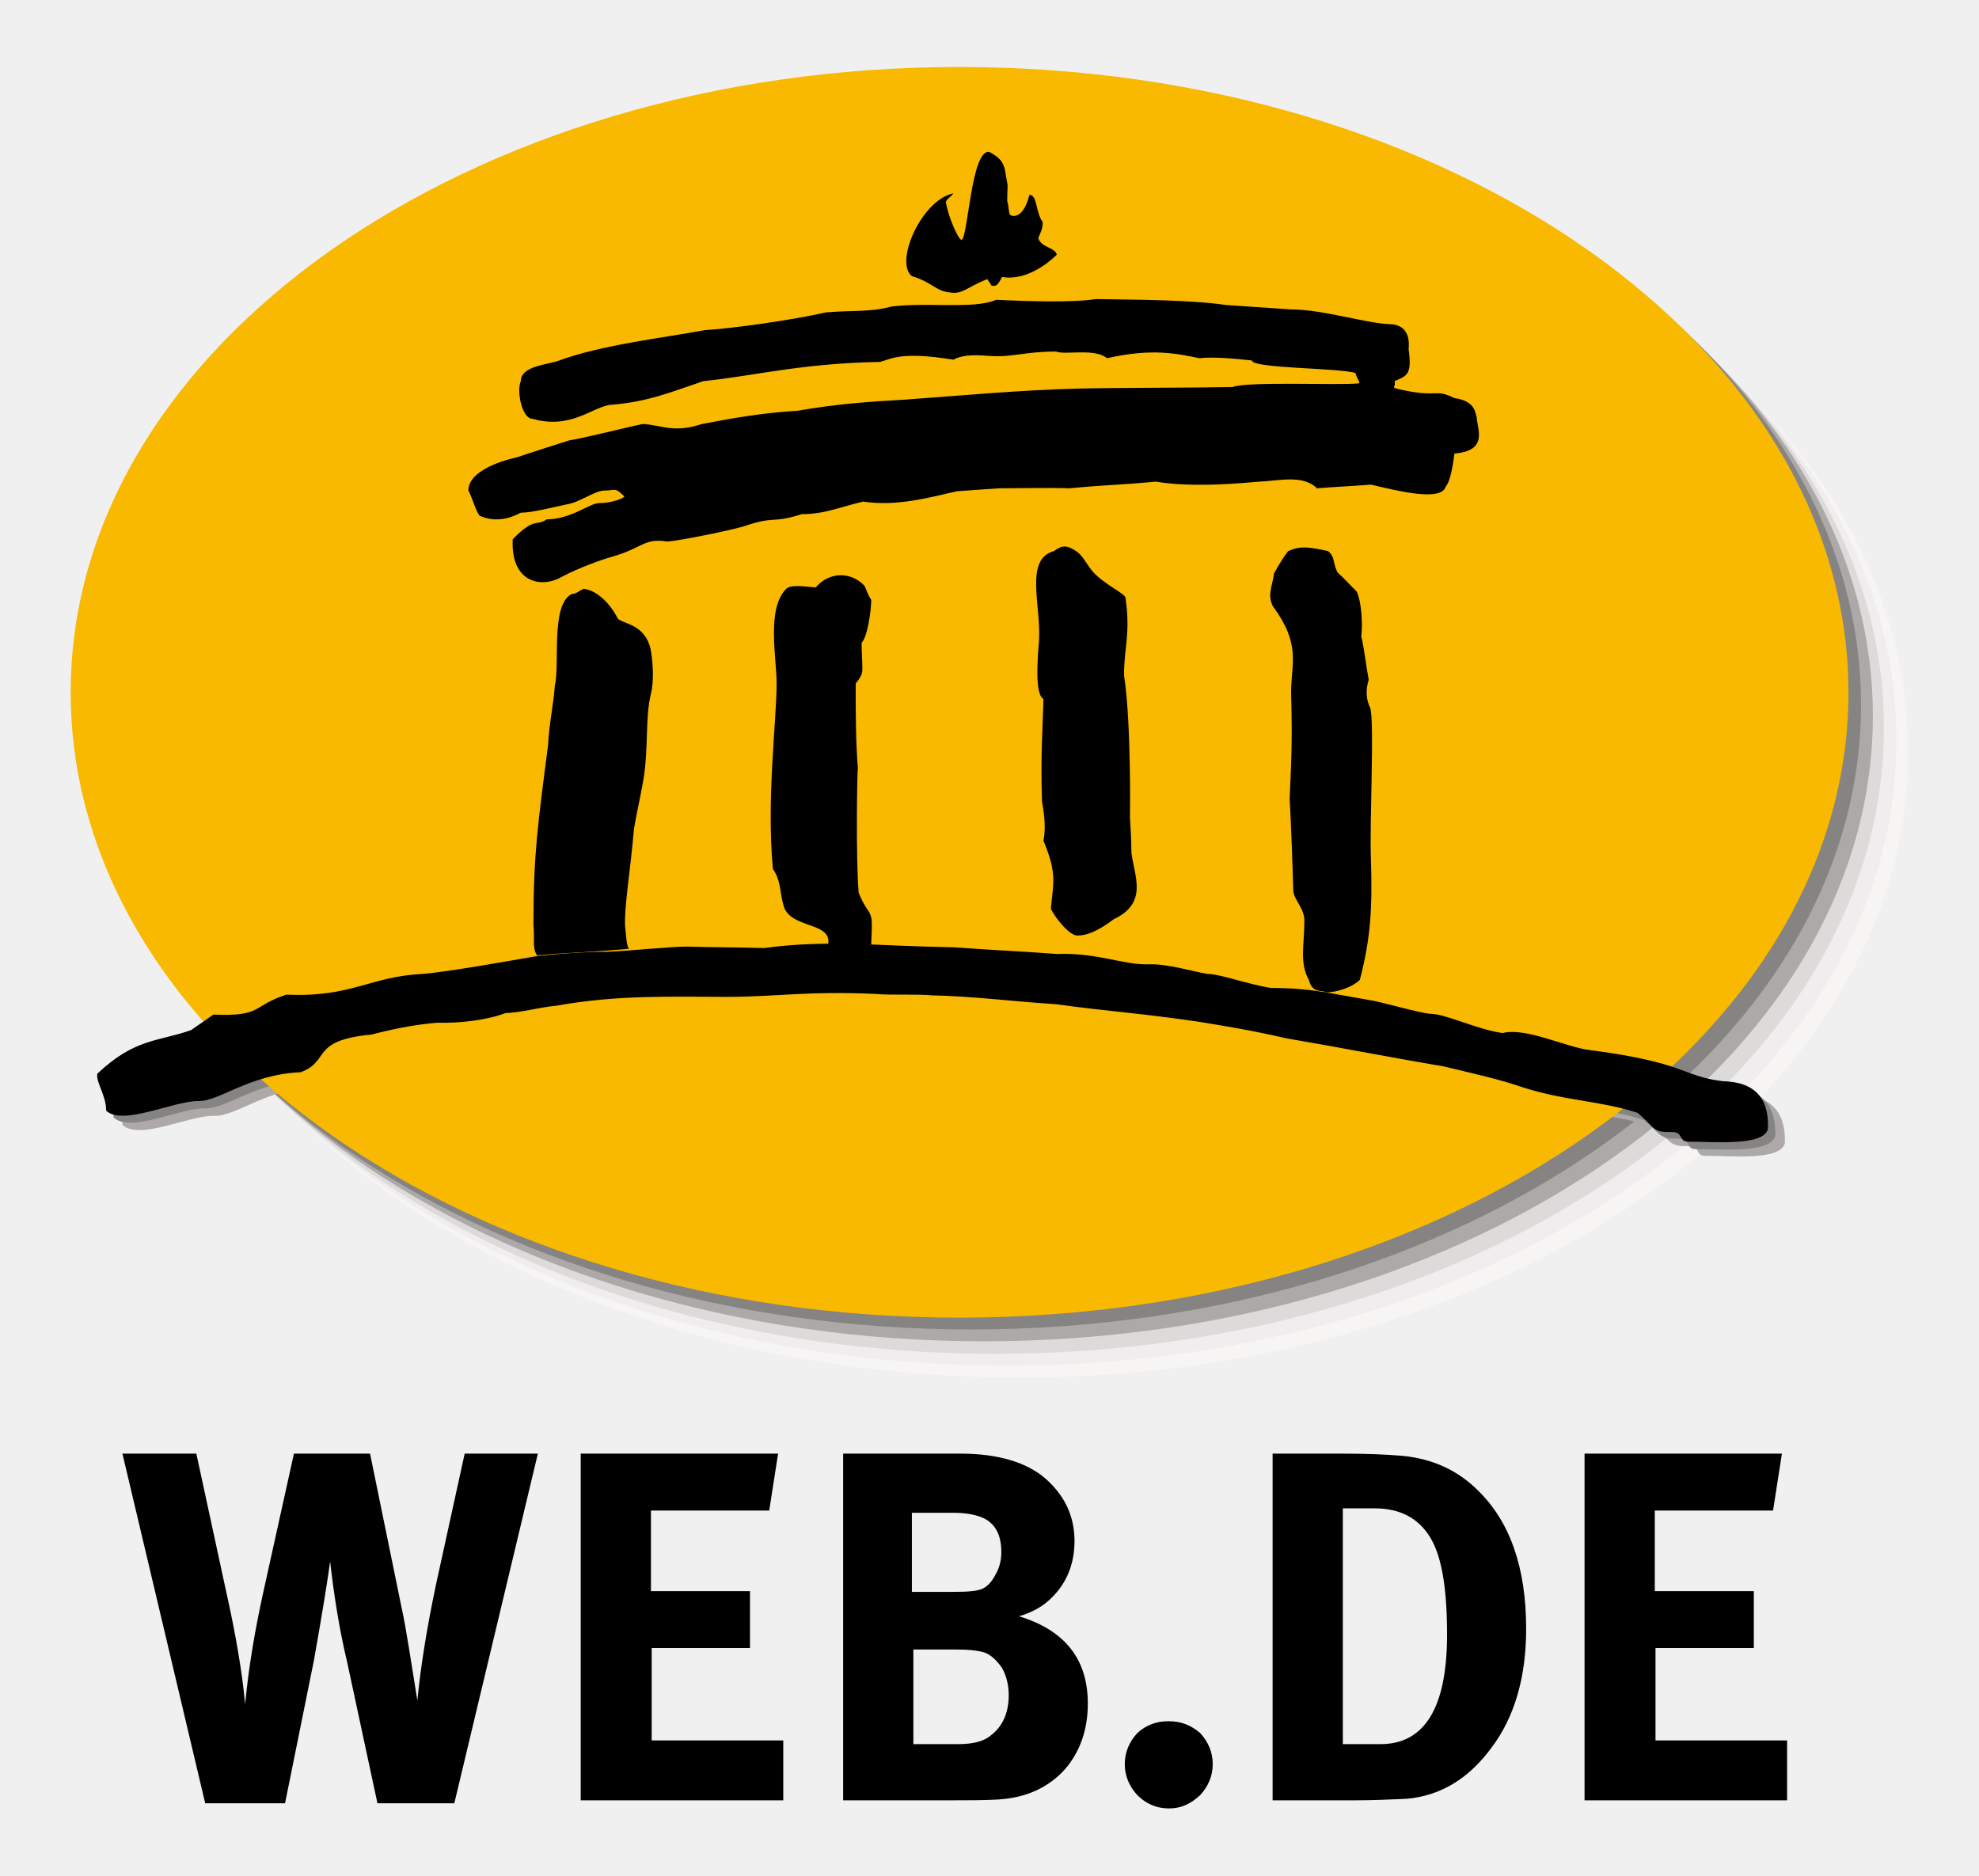
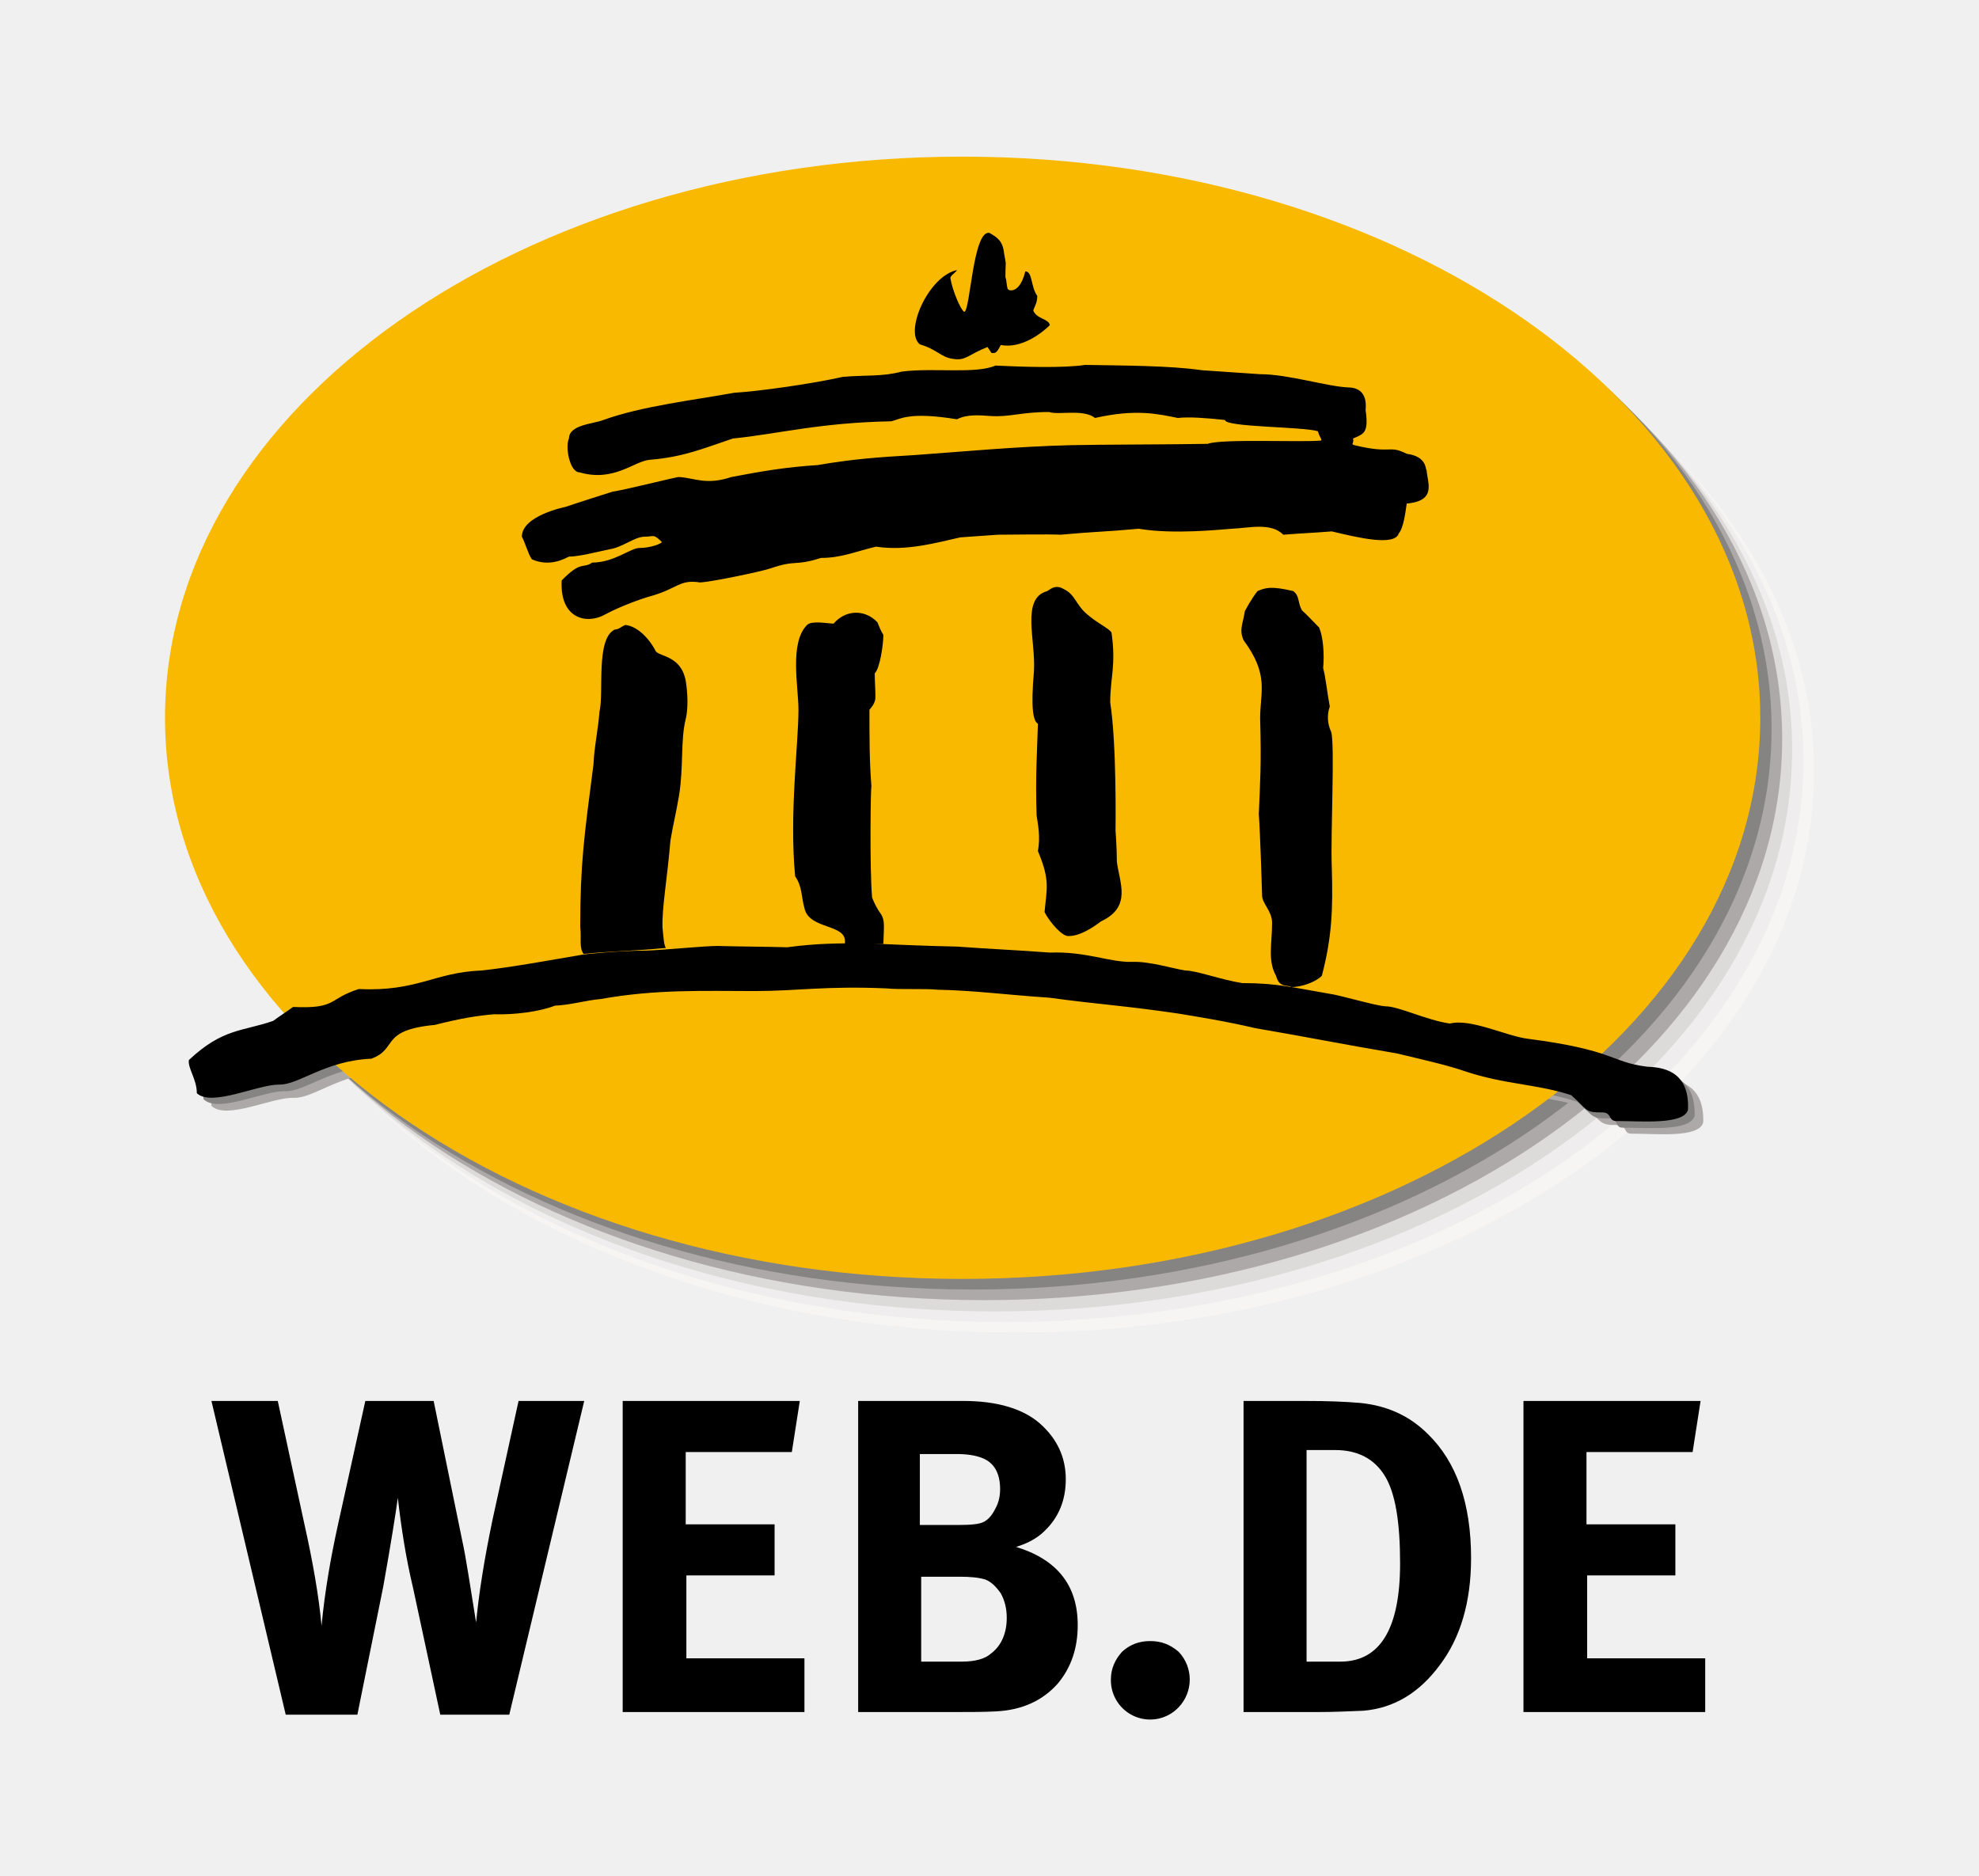
- <svg xmlns="http://www.w3.org/2000/svg" id="svg16351" height="142.156" viewBox="0 0 210 199.019" width="150" version="1.0">
-   <defs id="defs16353">
-     <clipPath id="clp14">
-       <path id="path1510" d="m 157.57,291.4 h 31.79 v 24.24 h -31.79 z" />
-     </clipPath>
-   </defs>
-   <g id="layer1" transform="matrix(0.2751675,0,0,0.2751675,-1.586149,77.51731)">
-     <g id="g16383">
-       <g id="q37" transform="matrix(28.506,0,0,-28.506,-4601.2,8740.9)" style="fill:#ffffff">
-         <clipPath id="clipPath16362">
-           <path id="path16364" d="m 157.57,291.4 h 31.79 v 24.24 h -31.79 z" />
-         </clipPath>
-         <g id="g1512" clip-path="url(#clp14)" style="fill-rule:evenodd">
-           <path id="path1514" d="m 167.76,292.12 h -1.04 l -0.41,1.91 c -0.11,0.46 -0.18,0.92 -0.23,1.36 -0.03,-0.22 -0.1,-0.67 -0.22,-1.34 l -0.39,-1.93 h -1.08 l -1.12,4.73 h 1 l 0.4,-1.85 c 0.13,-0.58 0.22,-1.1 0.26,-1.54 0.05,0.53 0.14,1.03 0.24,1.49 l 0.42,1.9 h 1.03 l 0.43,-2.1 c 0.06,-0.27 0.12,-0.69 0.21,-1.24 0.04,0.42 0.12,0.94 0.25,1.56 l 0.39,1.78 h 0.99 z m 4.45,0.85 v -0.81 h -2.74 v 4.69 h 2.67 l -0.12,-0.77 h -1.6 v -1.09 h 1.34 v -0.77 h -1.33 v -1.25 z m 3.62,1.92 c -0.11,-0.11 -0.26,-0.19 -0.43,-0.24 0.62,-0.19 0.93,-0.58 0.93,-1.18 0,-0.35 -0.1,-0.64 -0.3,-0.88 -0.23,-0.26 -0.54,-0.4 -0.93,-0.42 -0.18,-0.01 -0.39,-0.01 -0.6,-0.01 h -1.48 v 4.69 h 1.59 c 0.51,0 0.9,-0.12 1.15,-0.34 0.26,-0.23 0.39,-0.51 0.39,-0.84 0,-0.32 -0.11,-0.58 -0.32,-0.78 m -0.94,1.1 c -0.1,0.04 -0.23,0.06 -0.39,0.06 h -0.55 v -1.07 h 0.56 c 0.2,0 0.34,0.01 0.41,0.05 0.07,0.04 0.12,0.1 0.17,0.2 0.05,0.09 0.07,0.19 0.07,0.29 0,0.24 -0.09,0.4 -0.27,0.47 m 0.28,-2.04 c -0.07,0.1 -0.15,0.18 -0.24,0.21 -0.1,0.03 -0.23,0.04 -0.37,0.04 h -0.59 v -1.28 h 0.61 c 0.2,0 0.35,0.04 0.44,0.12 0.16,0.12 0.24,0.31 0.24,0.54 0,0.14 -0.03,0.26 -0.09,0.37 m 2.68,-1.72 c -0.13,-0.12 -0.26,-0.18 -0.42,-0.18 -0.17,0 -0.31,0.06 -0.43,0.18 -0.11,0.12 -0.17,0.26 -0.17,0.42 0,0.16 0.06,0.3 0.17,0.42 0.12,0.11 0.26,0.16 0.42,0.16 0.17,0 0.3,-0.05 0.43,-0.16 0.11,-0.12 0.17,-0.26 0.17,-0.42 0,-0.16 -0.06,-0.3 -0.17,-0.42 m 3.94,0.64 c -0.31,-0.42 -0.69,-0.65 -1.15,-0.69 -0.23,-0.01 -0.46,-0.02 -0.68,-0.02 h -1.13 v 4.69 h 0.94 c 0.32,0 0.59,-0.01 0.82,-0.03 0.4,-0.04 0.74,-0.19 1.02,-0.47 0.43,-0.42 0.65,-1.04 0.65,-1.87 0,-0.66 -0.16,-1.2 -0.47,-1.61 m -0.83,2.85 c -0.16,0.26 -0.41,0.39 -0.75,0.39 h -0.43 v -3.19 h 0.51 c 0.6,0 0.9,0.5 0.9,1.48 0,0.62 -0.07,1.06 -0.23,1.32 m 4.83,-2.75 v -0.81 h -2.74 v 4.69 h 2.67 l -0.12,-0.77 H 184 v -1.09 h 1.34 v -0.77 h -1.33 v -1.25 z" style="fill:#000000" />
-           <path id="path1516" d="m 175.4,314.8 c 6.64,0 12.03,-3.79 12.03,-8.46 0,-4.67 -5.39,-8.46 -12.03,-8.46 -6.64,0 -12.03,3.79 -12.03,8.46 0,4.67 5.39,8.46 12.03,8.46" style="fill:#f7f5f4" />
-           <path id="path1518" d="m 175.24,314.96 c 6.64,0 12.03,-3.78 12.03,-8.46 0,-4.67 -5.39,-8.46 -12.03,-8.46 -6.65,0 -12.03,3.79 -12.03,8.46 0,4.68 5.38,8.46 12.03,8.46" style="fill:#efeded" />
-           <path id="path1520" d="m 175.08,315.12 c 6.64,0 12.02,-3.78 12.02,-8.45 0,-4.68 -5.38,-8.47 -12.02,-8.47 -6.65,0 -12.03,3.79 -12.03,8.47 0,4.67 5.38,8.45 12.03,8.45" style="fill:#dddada" />
-           <path id="path1522" d="m 174.92,315.28 c 6.64,0 12.03,-3.78 12.03,-8.45 0,-4.67 -5.39,-8.46 -12.03,-8.46 -6.65,0 -12.04,3.79 -12.04,8.46 0,4.67 5.39,8.45 12.04,8.45" style="fill:#ada9a8" />
-           <path id="path1524" d="m 174.75,315.45 c 6.65,0 12.04,-3.79 12.04,-8.47 0,-4.67 -5.39,-8.45 -12.04,-8.45 -6.64,0 -12.03,3.78 -12.03,8.45 0,4.68 5.39,8.47 12.03,8.47" style="fill:#858482" />
-           <path id="path1526" d="m 163.15,301.79 c 0.52,0.49 0.82,0.44 1.28,0.6 0.1,0.08 0.19,0.13 0.29,0.2 0.68,-0.02 0.53,0.13 1,0.28 0.88,-0.04 1.13,0.25 1.84,0.27 0.41,0.05 1.19,0.19 1.54,0.25 0,0 0.5,0.06 0.95,0.06 0.28,0.01 0.88,0.07 1.07,0.07 0.32,-0.01 0.73,-0.01 1.06,-0.02 0.45,0.05 0.75,0.05 1.17,0.05 0.48,-0.02 0.92,-0.03 1.4,-0.04 0.53,-0.05 0.85,-0.05 1.39,-0.1 0.54,0.02 0.9,-0.15 1.23,-0.13 0.26,0.01 0.62,-0.11 0.8,-0.13 0.17,0 0.54,-0.14 0.86,-0.19 0.53,0 0.78,-0.07 1.32,-0.16 0.15,-0.02 0.69,-0.18 0.84,-0.2 0.2,0 0.63,-0.2 0.97,-0.25 0.32,0.07 0.85,-0.19 1.19,-0.23 1.3,-0.18 1.24,-0.35 1.79,-0.42 0.19,-0.01 0.64,-0.03 0.62,-0.65 -0.06,-0.24 -0.72,-0.17 -1.07,-0.17 -0.15,-0.01 -0.06,0.14 -0.24,0.13 -0.25,0 -0.21,0.04 -0.46,0.26 -0.51,0.17 -0.99,0.16 -1.59,0.36 -0.27,0.09 -0.57,0.16 -1.04,0.26 -0.83,0.15 -1.3,0.25 -2.13,0.39 -0.47,0.11 -0.91,0.18 -1.16,0.22 -0.8,0.12 -1.22,0.14 -1.95,0.23 -0.6,0.04 -1.13,0.12 -1.67,0.13 -0.18,0.02 -0.59,0 -0.78,0.02 -0.92,0.04 -1.34,-0.04 -1.98,-0.04 -0.77,0 -1.49,0.02 -2.33,-0.13 -0.23,-0.01 -0.45,-0.08 -0.68,-0.1 -0.24,-0.08 -0.61,-0.13 -0.93,-0.13 -0.24,-0.01 -0.49,-0.06 -0.88,-0.16 -0.84,-0.07 -0.56,-0.36 -0.97,-0.5 -0.7,-0.04 -1.09,-0.41 -1.39,-0.4 -0.33,0.01 -1.02,-0.34 -1.24,-0.12 0,0.2 -0.13,0.37 -0.12,0.49" style="fill:#ada9a8" />
-           <path id="path1528" d="m 163.03,301.89 c 0.51,0.48 0.8,0.44 1.27,0.59 0.1,0.09 0.19,0.13 0.3,0.21 0.67,-0.02 0.52,0.13 0.99,0.28 0.89,-0.04 1.13,0.25 1.84,0.27 0.41,0.04 1.19,0.18 1.54,0.25 0,0 0.5,0.06 0.95,0.06 0.28,0 0.88,0.07 1.08,0.07 0.31,-0.02 0.72,-0.01 1.05,-0.03 0.45,0.06 0.75,0.06 1.17,0.06 0.48,-0.02 0.92,-0.03 1.4,-0.05 0.54,-0.04 0.85,-0.05 1.39,-0.09 0.54,0.02 0.9,-0.15 1.24,-0.13 0.25,0.01 0.61,-0.11 0.79,-0.13 0.17,0 0.54,-0.14 0.86,-0.2 0.53,0 0.78,-0.07 1.32,-0.16 0.15,-0.01 0.69,-0.18 0.84,-0.19 0.21,0 0.63,-0.21 0.98,-0.26 0.31,0.08 0.84,-0.18 1.18,-0.22 1.31,-0.18 1.24,-0.35 1.79,-0.43 0.19,0 0.64,-0.03 0.62,-0.64 -0.06,-0.24 -0.71,-0.18 -1.07,-0.18 -0.15,-0.01 -0.06,0.15 -0.24,0.14 -0.25,0 -0.21,0.03 -0.46,0.25 -0.51,0.17 -0.99,0.17 -1.59,0.37 -0.26,0.09 -0.57,0.15 -1.04,0.26 -0.83,0.15 -1.3,0.24 -2.13,0.39 -0.46,0.1 -0.91,0.18 -1.15,0.21 -0.81,0.12 -1.23,0.14 -1.96,0.24 -0.6,0.04 -1.13,0.11 -1.67,0.13 -0.18,0.01 -0.6,0 -0.78,0.01 -0.92,0.04 -1.33,-0.04 -1.99,-0.04 -0.76,0 -1.48,0.03 -2.32,-0.12 -0.23,-0.01 -0.44,-0.09 -0.68,-0.1 -0.23,-0.08 -0.61,-0.14 -0.92,-0.13 -0.24,-0.01 -0.5,-0.06 -0.89,-0.16 -0.84,-0.08 -0.55,-0.36 -0.96,-0.51 -0.71,-0.03 -1.1,-0.4 -1.4,-0.39 -0.32,0.01 -1.01,-0.34 -1.23,-0.12 0,0.2 -0.14,0.37 -0.12,0.49" style="fill:#858482" />
-           <path id="path1530" d="m 174.59,315.61 c 6.65,0 12.03,-3.79 12.03,-8.46 0,-4.68 -5.38,-8.46 -12.03,-8.46 -6.64,0 -12.02,3.78 -12.02,8.46 0,4.67 5.38,8.46 12.02,8.46" style="fill:#f9b900" />
-           <path id="path1532" d="m 162.93,301.99 c 0.51,0.48 0.81,0.43 1.27,0.59 0.11,0.08 0.19,0.13 0.3,0.21 0.67,-0.03 0.52,0.12 0.99,0.27 0.89,-0.04 1.13,0.25 1.85,0.28 0.41,0.04 1.18,0.18 1.53,0.24 0,0 0.51,0.06 0.96,0.06 0.28,0.01 0.87,0.07 1.07,0.07 0.32,-0.01 0.73,-0.01 1.05,-0.02 0.45,0.06 0.76,0.06 1.17,0.06 0.48,-0.02 0.92,-0.04 1.4,-0.05 0.54,-0.04 0.86,-0.05 1.39,-0.09 0.55,0.02 0.9,-0.15 1.24,-0.14 0.26,0.01 0.61,-0.1 0.8,-0.13 0.17,0 0.54,-0.14 0.86,-0.19 0.53,0 0.78,-0.07 1.31,-0.16 0.16,-0.02 0.69,-0.18 0.85,-0.19 0.2,0 0.62,-0.21 0.97,-0.26 0.32,0.08 0.85,-0.19 1.18,-0.23 1.31,-0.17 1.24,-0.35 1.79,-0.42 0.19,-0.01 0.65,-0.03 0.62,-0.65 -0.06,-0.23 -0.71,-0.17 -1.06,-0.17 -0.16,-0.01 -0.07,0.14 -0.25,0.13 -0.25,0 -0.2,0.04 -0.45,0.26 -0.52,0.17 -1,0.16 -1.6,0.36 -0.26,0.09 -0.57,0.16 -1.03,0.27 -0.83,0.14 -1.31,0.24 -2.13,0.38 -0.47,0.11 -0.92,0.18 -1.16,0.22 -0.81,0.12 -1.22,0.14 -1.95,0.24 -0.61,0.04 -1.14,0.11 -1.68,0.12 -0.18,0.02 -0.59,0 -0.77,0.02 -0.93,0.04 -1.34,-0.04 -1.99,-0.04 -0.77,0 -1.48,0.03 -2.32,-0.12 -0.23,-0.02 -0.45,-0.09 -0.69,-0.1 -0.23,-0.09 -0.61,-0.14 -0.92,-0.13 -0.24,-0.02 -0.5,-0.06 -0.89,-0.16 -0.84,-0.08 -0.55,-0.36 -0.96,-0.51 -0.7,-0.03 -1.1,-0.4 -1.39,-0.39 -0.33,0 -1.02,-0.34 -1.24,-0.13 0,0.21 -0.14,0.38 -0.12,0.5" style="fill:#000000" />
-           <path id="path1534" d="m 169.52,308.55 c -0.06,-0.01 -0.1,-0.07 -0.17,-0.07 -0.29,-0.14 -0.16,-0.95 -0.23,-1.24 -0.02,-0.27 -0.08,-0.53 -0.09,-0.79 -0.14,-1.08 -0.2,-1.5 -0.2,-2.45 0.02,-0.18 -0.02,-0.31 0.05,-0.41 0.39,0.04 0.7,0.04 1.24,0.09 -0.03,0.06 -0.03,0.11 -0.05,0.31 -0.01,0.29 0.07,0.72 0.12,1.31 0.04,0.24 0.08,0.39 0.13,0.68 0.07,0.44 0.02,0.83 0.1,1.15 0.04,0.16 0.03,0.4 0,0.58 -0.07,0.37 -0.38,0.36 -0.45,0.44 -0.11,0.22 -0.31,0.4 -0.48,0.4 z" style="fill:#000000" />
-           <path id="path1536" d="m 172.25,308.55 c -0.27,-0.27 -0.13,-0.93 -0.13,-1.28 0,-0.51 -0.14,-1.57 -0.05,-2.51 0.11,-0.16 0.09,-0.3 0.14,-0.48 0.07,-0.33 0.64,-0.23 0.61,-0.52 -0.01,-0.08 0.25,-0.02 0.58,-0.02 0.01,0.29 0.02,0.35 -0.03,0.44 -0.07,0.1 -0.1,0.16 -0.14,0.26 -0.04,0.45 -0.02,1.73 -0.01,1.67 -0.03,0.39 -0.03,0.71 -0.03,1.16 0.03,0.04 0.09,0.1 0.09,0.19 0,0.13 -0.01,0.23 -0.01,0.36 0.08,0.08 0.13,0.44 0.13,0.58 -0.04,0.06 -0.06,0.12 -0.09,0.19 -0.19,0.2 -0.48,0.19 -0.66,-0.02 -0.09,0 -0.33,0.05 -0.4,-0.02 v 0" style="fill:#000000" />
-           <path id="path1538" d="m 175.87,309.06 c -0.4,-0.11 -0.17,-0.74 -0.2,-1.21 -0.05,-0.57 -0.01,-0.75 0.06,-0.79 -0.01,-0.38 -0.04,-0.77 -0.02,-1.38 0.02,-0.14 0.06,-0.32 0.02,-0.54 0.19,-0.45 0.13,-0.57 0.1,-0.92 0.07,-0.14 0.27,-0.38 0.37,-0.36 0.16,0 0.35,0.12 0.48,0.22 0.47,0.22 0.28,0.58 0.24,0.9 0,0.21 -0.02,0.47 -0.02,0.47 0,0 0.02,1.29 -0.08,1.93 0,0.38 0.09,0.56 0.02,1.05 -0.02,0.06 -0.21,0.14 -0.38,0.29 -0.16,0.14 -0.17,0.29 -0.34,0.37 -0.13,0.08 -0.21,-0.01 -0.25,-0.03" style="fill:#000000" />
-           <path id="path1540" d="m 178.83,308.32 c 0.39,-0.53 0.25,-0.77 0.25,-1.18 0.02,-0.69 0,-0.96 -0.02,-1.44 0.02,-0.26 0.05,-1.21 0.05,-1.24 0.01,-0.12 0.15,-0.23 0.15,-0.4 0,-0.32 -0.07,-0.57 0.06,-0.8 0.05,-0.19 0.17,-0.13 0.23,-0.17 0.15,0 0.36,0.07 0.46,0.17 0.15,0.57 0.17,0.99 0.15,1.64 -0.02,0.47 0.05,1.87 -0.01,2.04 -0.06,0.12 -0.06,0.25 -0.02,0.38 -0.04,0.21 -0.06,0.43 -0.1,0.58 0.02,0.21 0,0.47 -0.06,0.61 -0.09,0.09 -0.19,0.2 -0.26,0.26 -0.07,0.13 -0.03,0.21 -0.13,0.29 -0.34,0.08 -0.42,0.05 -0.54,0 -0.1,-0.13 -0.16,-0.25 -0.19,-0.3 -0.03,-0.2 -0.09,-0.28 -0.02,-0.44" style="fill:#000000" />
-           <path id="path1542" d="m 175,314.46 c -0.25,0.05 -0.29,-1.18 -0.38,-1.19 -0.05,0.02 -0.18,0.32 -0.21,0.51 0,0.04 0.08,0.08 0.1,0.12 -0.43,-0.09 -0.8,-0.93 -0.56,-1.12 0.27,-0.08 0.32,-0.2 0.51,-0.22 0.18,-0.03 0.23,0.07 0.51,0.18 l 0.06,-0.09 c 0.05,0 0.07,-0.02 0.14,0.12 0.32,-0.06 0.63,0.19 0.74,0.3 -0.02,0.1 -0.2,0.09 -0.25,0.22 0.02,0.07 0.06,0.11 0.06,0.22 -0.1,0.14 -0.07,0.37 -0.18,0.37 -0.1,-0.4 -0.3,-0.26 -0.25,-0.27 -0.03,-0.03 -0.03,0.15 -0.05,0.18 0,0.29 0.02,0.14 -0.02,0.36 -0.02,0.19 -0.1,0.24 -0.22,0.31" style="fill:#000000" />
-           <path id="path1544" d="m 179.08,312.33 c 0.43,0 1.02,-0.19 1.34,-0.2 0.3,-0.01 0.25,-0.31 0.25,-0.34 0.05,-0.35 -0.03,-0.36 -0.19,-0.43 0.02,-0.08 -0.04,-0.08 0.02,-0.1 0.58,-0.14 0.51,0.01 0.79,-0.13 0.31,-0.04 0.28,-0.24 0.3,-0.25 0.01,-0.18 0.16,-0.46 -0.3,-0.5 -0.02,-0.14 -0.05,-0.37 -0.12,-0.45 -0.06,-0.2 -0.63,-0.06 -1.01,0.03 -0.24,-0.02 -0.49,-0.03 -0.73,-0.05 -0.19,0.19 -0.52,0.1 -0.78,0.09 -0.15,-0.01 -0.87,-0.09 -1.4,0 -0.55,-0.05 -0.63,-0.04 -1.18,-0.09 -0.16,0.01 -0.79,0 -0.94,0 -0.16,-0.01 -0.42,-0.03 -0.57,-0.04 -0.36,-0.08 -0.81,-0.21 -1.27,-0.14 -0.3,-0.07 -0.52,-0.17 -0.83,-0.17 -0.41,-0.13 -0.36,-0.02 -0.77,-0.16 -0.15,-0.05 -0.88,-0.2 -1.05,-0.21 -0.32,0.05 -0.33,-0.09 -0.76,-0.21 -0.08,-0.02 -0.43,-0.14 -0.67,-0.27 -0.28,-0.16 -0.69,-0.07 -0.66,0.51 0.3,0.31 0.32,0.17 0.46,0.27 0.33,0 0.58,0.22 0.71,0.22 0.18,0 0.34,0.07 0.34,0.09 -0.13,0.13 -0.12,0.08 -0.26,0.08 -0.15,0 -0.33,-0.16 -0.53,-0.19 -0.19,-0.04 -0.46,-0.11 -0.61,-0.11 -0.17,-0.09 -0.36,-0.13 -0.56,-0.04 -0.06,0.09 -0.1,0.25 -0.15,0.34 0,0.32 0.66,0.45 0.66,0.45 0.08,0.03 0.71,0.23 0.71,0.23 0.16,0.02 0.83,0.19 0.99,0.22 0.24,-0.01 0.41,-0.13 0.8,0 0.47,0.09 0.83,0.15 1.3,0.18 0.52,0.09 0.92,0.12 1.45,0.15 0.71,0.05 1.54,0.13 2.37,0.15 0.39,0.01 1.57,0.01 2.06,0.02 0.2,0.08 1.43,0.02 1.71,0.05 0.01,0.03 -0.01,0.02 -0.05,0.14 -0.22,0.07 -1.4,0.06 -1.4,0.17 -0.29,0.03 -0.54,0.05 -0.71,0.03 -0.3,0.06 -0.63,0.14 -1.25,0 -0.17,0.14 -0.56,0.04 -0.69,0.09 -0.43,0 -0.59,-0.08 -0.89,-0.06 -0.15,0.01 -0.35,0.03 -0.5,-0.05 -0.73,0.12 -0.86,0 -0.99,-0.03 -1.08,-0.02 -1.7,-0.19 -2.39,-0.26 -0.42,-0.14 -0.74,-0.28 -1.25,-0.32 -0.24,-0.02 -0.54,-0.34 -1.06,-0.19 -0.15,0 -0.22,0.39 -0.16,0.51 0,0.21 0.37,0.22 0.52,0.28 0.58,0.21 1.37,0.3 1.97,0.41 0.35,0.02 1.15,0.13 1.64,0.24 0.35,0.03 0.59,0 0.89,0.08 0.49,0.06 1.11,-0.04 1.41,0.09 0.41,-0.02 1.03,-0.04 1.35,0.01 0.59,-0.01 1.28,-0.01 1.76,-0.08 z" style="fill:#000000" />
-         </g>
+ <svg xmlns="http://www.w3.org/2000/svg" width="250" height="237" viewBox="0 0 300 284.4">
+   <g transform="translate(15.398 14.636)scale(1.28192)">
+     <defs>
+       <clipPath id="a">
+         <path d="M157.57 291.4h31.79v24.24h-31.79z" />
+       </clipPath>
+     </defs>
+     <g style="fill:#fff">
+       <g clip-path="url(#a)" style="fill-rule:evenodd" transform="matrix(7.84393 0 0 -7.84393 -1267.687 2482.73)">
+         <path d="M167.76 292.12h-1.04l-.41 1.91c-.11.46-.18.92-.23 1.36-.03-.22-.1-.67-.22-1.34l-.39-1.93h-1.08l-1.12 4.73h1l.4-1.85c.13-.58.22-1.1.26-1.54.05.53.14 1.03.24 1.49l.42 1.9h1.03l.43-2.1c.06-.27.12-.69.21-1.24.04.42.12.94.25 1.56l.39 1.78h.99zm4.45.85v-.81h-2.74v4.69h2.67l-.12-.77h-1.6v-1.09h1.34v-.77h-1.33v-1.25zm3.62 1.92c-.11-.11-.26-.19-.43-.24.62-.19.93-.58.93-1.18 0-.35-.1-.64-.3-.88q-.345-.39-.93-.42c-.18-.01-.39-.01-.6-.01h-1.48v4.69h1.59c.51 0 .9-.12 1.15-.34q.39-.345.39-.84c0-.32-.11-.58-.32-.78m-.94 1.1q-.15.06-.39.06h-.55v-1.07h.56c.2 0 .34.01.41.05s.12.1.17.2c.05.09.07.19.07.29 0 .24-.09.4-.27.47m.28-2.04c-.07.1-.15.18-.24.21-.1.03-.23.04-.37.04h-.59v-1.28h.61c.2 0 .35.04.44.12.16.12.24.31.24.54 0 .14-.03.26-.09.37m2.68-1.72a.592.592 0 0 0-1.02.42c0 .16.06.3.17.42.12.11.26.16.42.16.17 0 .3-.05.43-.16a.607.607 0 0 0 0-.84m3.94.64c-.31-.42-.69-.65-1.15-.69-.23-.01-.46-.02-.68-.02h-1.13v4.69h.94c.32 0 .59-.01.82-.03.4-.04.74-.19 1.02-.47.43-.42.65-1.04.65-1.87 0-.66-.16-1.2-.47-1.61m-.83 2.85q-.24.39-.75.39h-.43v-3.19h.51c.6 0 .9.5.9 1.48 0 .62-.07 1.06-.23 1.32m4.83-2.75v-.81h-2.74v4.69h2.67l-.12-.77H184v-1.09h1.34v-.77h-1.33v-1.25z" style="fill:#000" />
+         <path d="M175.4 314.8c6.64 0 12.03-3.79 12.03-8.46s-5.39-8.46-12.03-8.46-12.03 3.79-12.03 8.46 5.39 8.46 12.03 8.46" style="fill:#f7f5f4" />
+         <path d="M175.24 314.96c6.64 0 12.03-3.78 12.03-8.46 0-4.67-5.39-8.46-12.03-8.46-6.65 0-12.03 3.79-12.03 8.46 0 4.68 5.38 8.46 12.03 8.46" style="fill:#efeded" />
+         <path d="M175.08 315.12c6.64 0 12.02-3.78 12.02-8.45 0-4.68-5.38-8.47-12.02-8.47-6.65 0-12.03 3.79-12.03 8.47 0 4.67 5.38 8.45 12.03 8.45" style="fill:#dddada" />
+         <path d="M174.92 315.28c6.64 0 12.03-3.78 12.03-8.45s-5.39-8.46-12.03-8.46c-6.65 0-12.04 3.79-12.04 8.46s5.39 8.45 12.04 8.45" style="fill:#ada9a8" />
+         <path d="M174.75 315.45c6.65 0 12.04-3.79 12.04-8.47 0-4.67-5.39-8.45-12.04-8.45-6.64 0-12.03 3.78-12.03 8.45 0 4.68 5.39 8.47 12.03 8.47" style="fill:#858482" />
+         <path d="M163.15 301.79c.52.49.82.44 1.28.6.1.08.19.13.29.2.68-.02.53.13 1 .28.88-.04 1.13.25 1.84.27.41.05 1.19.19 1.54.25 0 0 .5.06.95.06.28.01.88.07 1.07.07.32-.01.73-.01 1.06-.02.45.05.75.05 1.17.05.48-.02.92-.03 1.4-.04.53-.05.85-.05 1.39-.1.54.02.9-.15 1.23-.13.26.01.62-.11.8-.13.17 0 .54-.14.86-.19.53 0 .78-.07 1.32-.16.15-.02.69-.18.84-.2.2 0 .63-.2.97-.25.32.07.85-.19 1.19-.23 1.3-.18 1.24-.35 1.79-.42.19-.01.64-.03.62-.65-.06-.24-.72-.17-1.07-.17-.15-.01-.06.14-.24.13-.25 0-.21.04-.46.26-.51.17-.99.16-1.59.36-.27.09-.57.16-1.04.26-.83.15-1.3.25-2.13.39-.47.11-.91.18-1.16.22-.8.12-1.22.14-1.95.23-.6.04-1.13.12-1.67.13-.18.02-.59 0-.78.02-.92.04-1.34-.04-1.98-.04-.77 0-1.49.02-2.33-.13-.23-.01-.45-.08-.68-.1-.24-.08-.61-.13-.93-.13-.24-.01-.49-.06-.88-.16-.84-.07-.56-.36-.97-.5-.7-.04-1.09-.41-1.39-.4-.33.01-1.02-.34-1.24-.12 0 .2-.13.37-.12.49" style="fill:#ada9a8" />
+         <path d="M163.03 301.89c.51.48.8.44 1.27.59.1.09.19.13.3.21.67-.02.52.13.99.28.89-.04 1.13.25 1.84.27.41.04 1.19.18 1.54.25 0 0 .5.06.95.06.28 0 .88.07 1.08.07.31-.02.72-.01 1.05-.03.45.06.75.06 1.17.06.48-.02.92-.03 1.4-.05.54-.04.85-.05 1.39-.09.54.02.9-.15 1.24-.13.25.01.61-.11.79-.13.17 0 .54-.14.86-.2.53 0 .78-.07 1.32-.16.15-.01.69-.18.84-.19.21 0 .63-.21.98-.26.31.08.84-.18 1.18-.22 1.31-.18 1.24-.35 1.79-.43.19 0 .64-.03.62-.64-.06-.24-.71-.18-1.07-.18-.15-.01-.06.15-.24.14-.25 0-.21.03-.46.25-.51.17-.99.17-1.59.37-.26.09-.57.15-1.04.26-.83.15-1.3.24-2.13.39-.46.1-.91.18-1.15.21-.81.12-1.23.14-1.96.24-.6.04-1.13.11-1.67.13-.18.01-.6 0-.78.01-.92.04-1.33-.04-1.99-.04-.76 0-1.48.03-2.32-.12-.23-.01-.44-.09-.68-.1a2.9 2.9 0 0 0-.92-.13c-.24-.01-.5-.06-.89-.16-.84-.08-.55-.36-.96-.51-.71-.03-1.1-.4-1.4-.39-.32.01-1.01-.34-1.23-.12 0 .2-.14.37-.12.49" style="fill:#858482" />
+         <path d="M174.59 315.61c6.65 0 12.03-3.79 12.03-8.46 0-4.68-5.38-8.46-12.03-8.46-6.64 0-12.02 3.78-12.02 8.46 0 4.67 5.38 8.46 12.02 8.46" style="fill:#f9b900" />
+         <path d="M162.93 301.99c.51.48.81.43 1.27.59.11.08.19.13.3.21.67-.03.52.12.99.27.89-.04 1.13.25 1.85.28.41.04 1.18.18 1.53.24 0 0 .51.06.96.06.28.01.87.07 1.07.07.32-.01.73-.01 1.05-.02.45.06.76.06 1.17.06.48-.02.92-.04 1.4-.05.54-.04.86-.05 1.39-.09.55.02.9-.15 1.24-.14.26.01.61-.1.8-.13.17 0 .54-.14.86-.19.53 0 .78-.07 1.31-.16.16-.02.69-.18.85-.19.2 0 .62-.21.97-.26.32.08.85-.19 1.18-.23 1.31-.17 1.24-.35 1.79-.42.19-.01.65-.03.62-.65-.06-.23-.71-.17-1.06-.17-.16-.01-.07.14-.25.13-.25 0-.2.04-.45.26-.52.17-1 .16-1.6.36-.26.09-.57.16-1.03.27-.83.14-1.31.24-2.13.38-.47.11-.92.18-1.16.22-.81.12-1.22.14-1.95.24-.61.04-1.14.11-1.68.12-.18.02-.59 0-.77.02-.93.04-1.34-.04-1.99-.04-.77 0-1.48.03-2.32-.12-.23-.02-.45-.09-.69-.1-.23-.09-.61-.14-.92-.13-.24-.02-.5-.06-.89-.16-.84-.08-.55-.36-.96-.51-.7-.03-1.1-.4-1.39-.39-.33 0-1.02-.34-1.24-.13 0 .21-.14.38-.12.5" style="fill:#000" />
+         <path d="M169.52 308.55c-.06-.01-.1-.07-.17-.07-.29-.14-.16-.95-.23-1.24-.02-.27-.08-.53-.09-.79-.14-1.08-.2-1.5-.2-2.45.02-.18-.02-.31.05-.41.39.04.7.04 1.24.09-.03.06-.03.11-.05.31-.01.29.07.72.12 1.31.04.24.08.39.13.68.07.44.02.83.1 1.15.04.16.03.4 0 .58-.07.37-.38.36-.45.44-.11.22-.31.4-.48.4zm2.73 0c-.27-.27-.13-.93-.13-1.28 0-.51-.14-1.57-.05-2.51.11-.16.09-.3.14-.48.07-.33.64-.23.61-.52-.01-.08.25-.02.58-.02.01.29.02.35-.03.44-.07.1-.1.16-.14.26-.04.45-.02 1.73-.01 1.67-.03.39-.03.71-.03 1.16.03.04.09.1.09.19 0 .13-.01.23-.01.36.08.08.13.44.13.58-.04.06-.06.12-.09.19-.19.2-.48.19-.66-.02-.09 0-.33.05-.4-.02m3.62.51c-.4-.11-.17-.74-.2-1.21-.05-.57-.01-.75.06-.79-.01-.38-.04-.77-.02-1.38.02-.14.06-.32.02-.54.19-.45.13-.57.1-.92.07-.14.27-.38.37-.36.16 0 .35.12.48.22.47.22.28.58.24.9 0 .21-.02.47-.02.47s.02 1.29-.08 1.93c0 .38.09.56.02 1.05-.02.06-.21.14-.38.29-.16.14-.17.29-.34.37-.13.08-.21-.01-.25-.03m2.96-.74c.39-.53.25-.77.25-1.18.02-.69 0-.96-.02-1.44.02-.26.05-1.21.05-1.24.01-.12.15-.23.15-.4 0-.32-.07-.57.06-.8.05-.19.17-.13.23-.17.15 0 .36.07.46.17.15.57.17.99.15 1.64-.02.47.05 1.87-.01 2.04a.5.5 0 0 0-.02.38c-.04.21-.06.43-.1.58.02.21 0 .47-.06.61-.09.09-.19.2-.26.26-.07.13-.03.21-.13.29-.34.08-.42.05-.54 0-.1-.13-.16-.25-.19-.3-.03-.2-.09-.28-.02-.44m-3.83 6.14c-.25.05-.29-1.18-.38-1.19-.05.02-.18.32-.21.51 0 .04.08.08.1.12-.43-.09-.8-.93-.56-1.12.27-.08.32-.2.51-.22.18-.03.23.07.51.18l.06-.09c.05 0 .07-.02.14.12.32-.06.63.19.74.3-.02.1-.2.09-.25.22.02.07.06.11.06.22-.1.14-.07.37-.18.37-.1-.4-.3-.26-.25-.27-.03-.03-.03.15-.05.18 0 .29.02.14-.02.36-.02.19-.1.24-.22.31m4.08-2.13c.43 0 1.02-.19 1.34-.2.3-.01.25-.31.25-.34.05-.35-.03-.36-.19-.43.02-.08-.04-.08.02-.1.58-.14.51.01.79-.13.31-.04.28-.24.3-.25.01-.18.16-.46-.3-.5-.02-.14-.05-.37-.12-.45-.06-.2-.63-.06-1.01.03-.24-.02-.49-.03-.73-.05-.19.19-.52.1-.78.09-.15-.01-.87-.09-1.4 0-.55-.05-.63-.04-1.18-.09-.16.01-.79 0-.94 0-.16-.01-.42-.03-.57-.04-.36-.08-.81-.21-1.27-.14-.3-.07-.52-.17-.83-.17-.41-.13-.36-.02-.77-.16-.15-.05-.88-.2-1.05-.21-.32.05-.33-.09-.76-.21-.08-.02-.43-.14-.67-.27-.28-.16-.69-.07-.66.51.3.31.32.17.46.27.33 0 .58.22.71.22.18 0 .34.07.34.09-.13.13-.12.08-.26.08-.15 0-.33-.16-.53-.19-.19-.04-.46-.11-.61-.11-.17-.09-.36-.13-.56-.04-.06.09-.1.25-.15.34 0 .32.66.45.66.45.08.03.71.23.71.23.16.02.83.19.99.22.24-.01.41-.13.8 0 .47.09.83.15 1.3.18.52.09.92.12 1.45.15.71.05 1.54.13 2.37.15.39.01 1.57.01 2.06.02.2.08 1.43.02 1.71.05.01.03-.01.02-.05.14-.22.07-1.4.06-1.4.17-.29.03-.54.05-.71.03-.3.06-.63.14-1.25 0-.17.14-.56.04-.69.09-.43 0-.59-.08-.89-.06-.15.01-.35.03-.5-.05-.73.12-.86 0-.99-.03-1.08-.02-1.7-.19-2.39-.26-.42-.14-.74-.28-1.25-.32-.24-.02-.54-.34-1.06-.19-.15 0-.22.39-.16.51 0 .21.37.22.52.28.58.21 1.37.3 1.97.41.35.02 1.15.13 1.64.24.35.03.59 0 .89.08.49.06 1.11-.04 1.41.09.41-.02 1.03-.04 1.35.01.59-.01 1.28-.01 1.76-.08z" style="fill:#000" />
      </g>
    </g>
  </g>
</svg>
